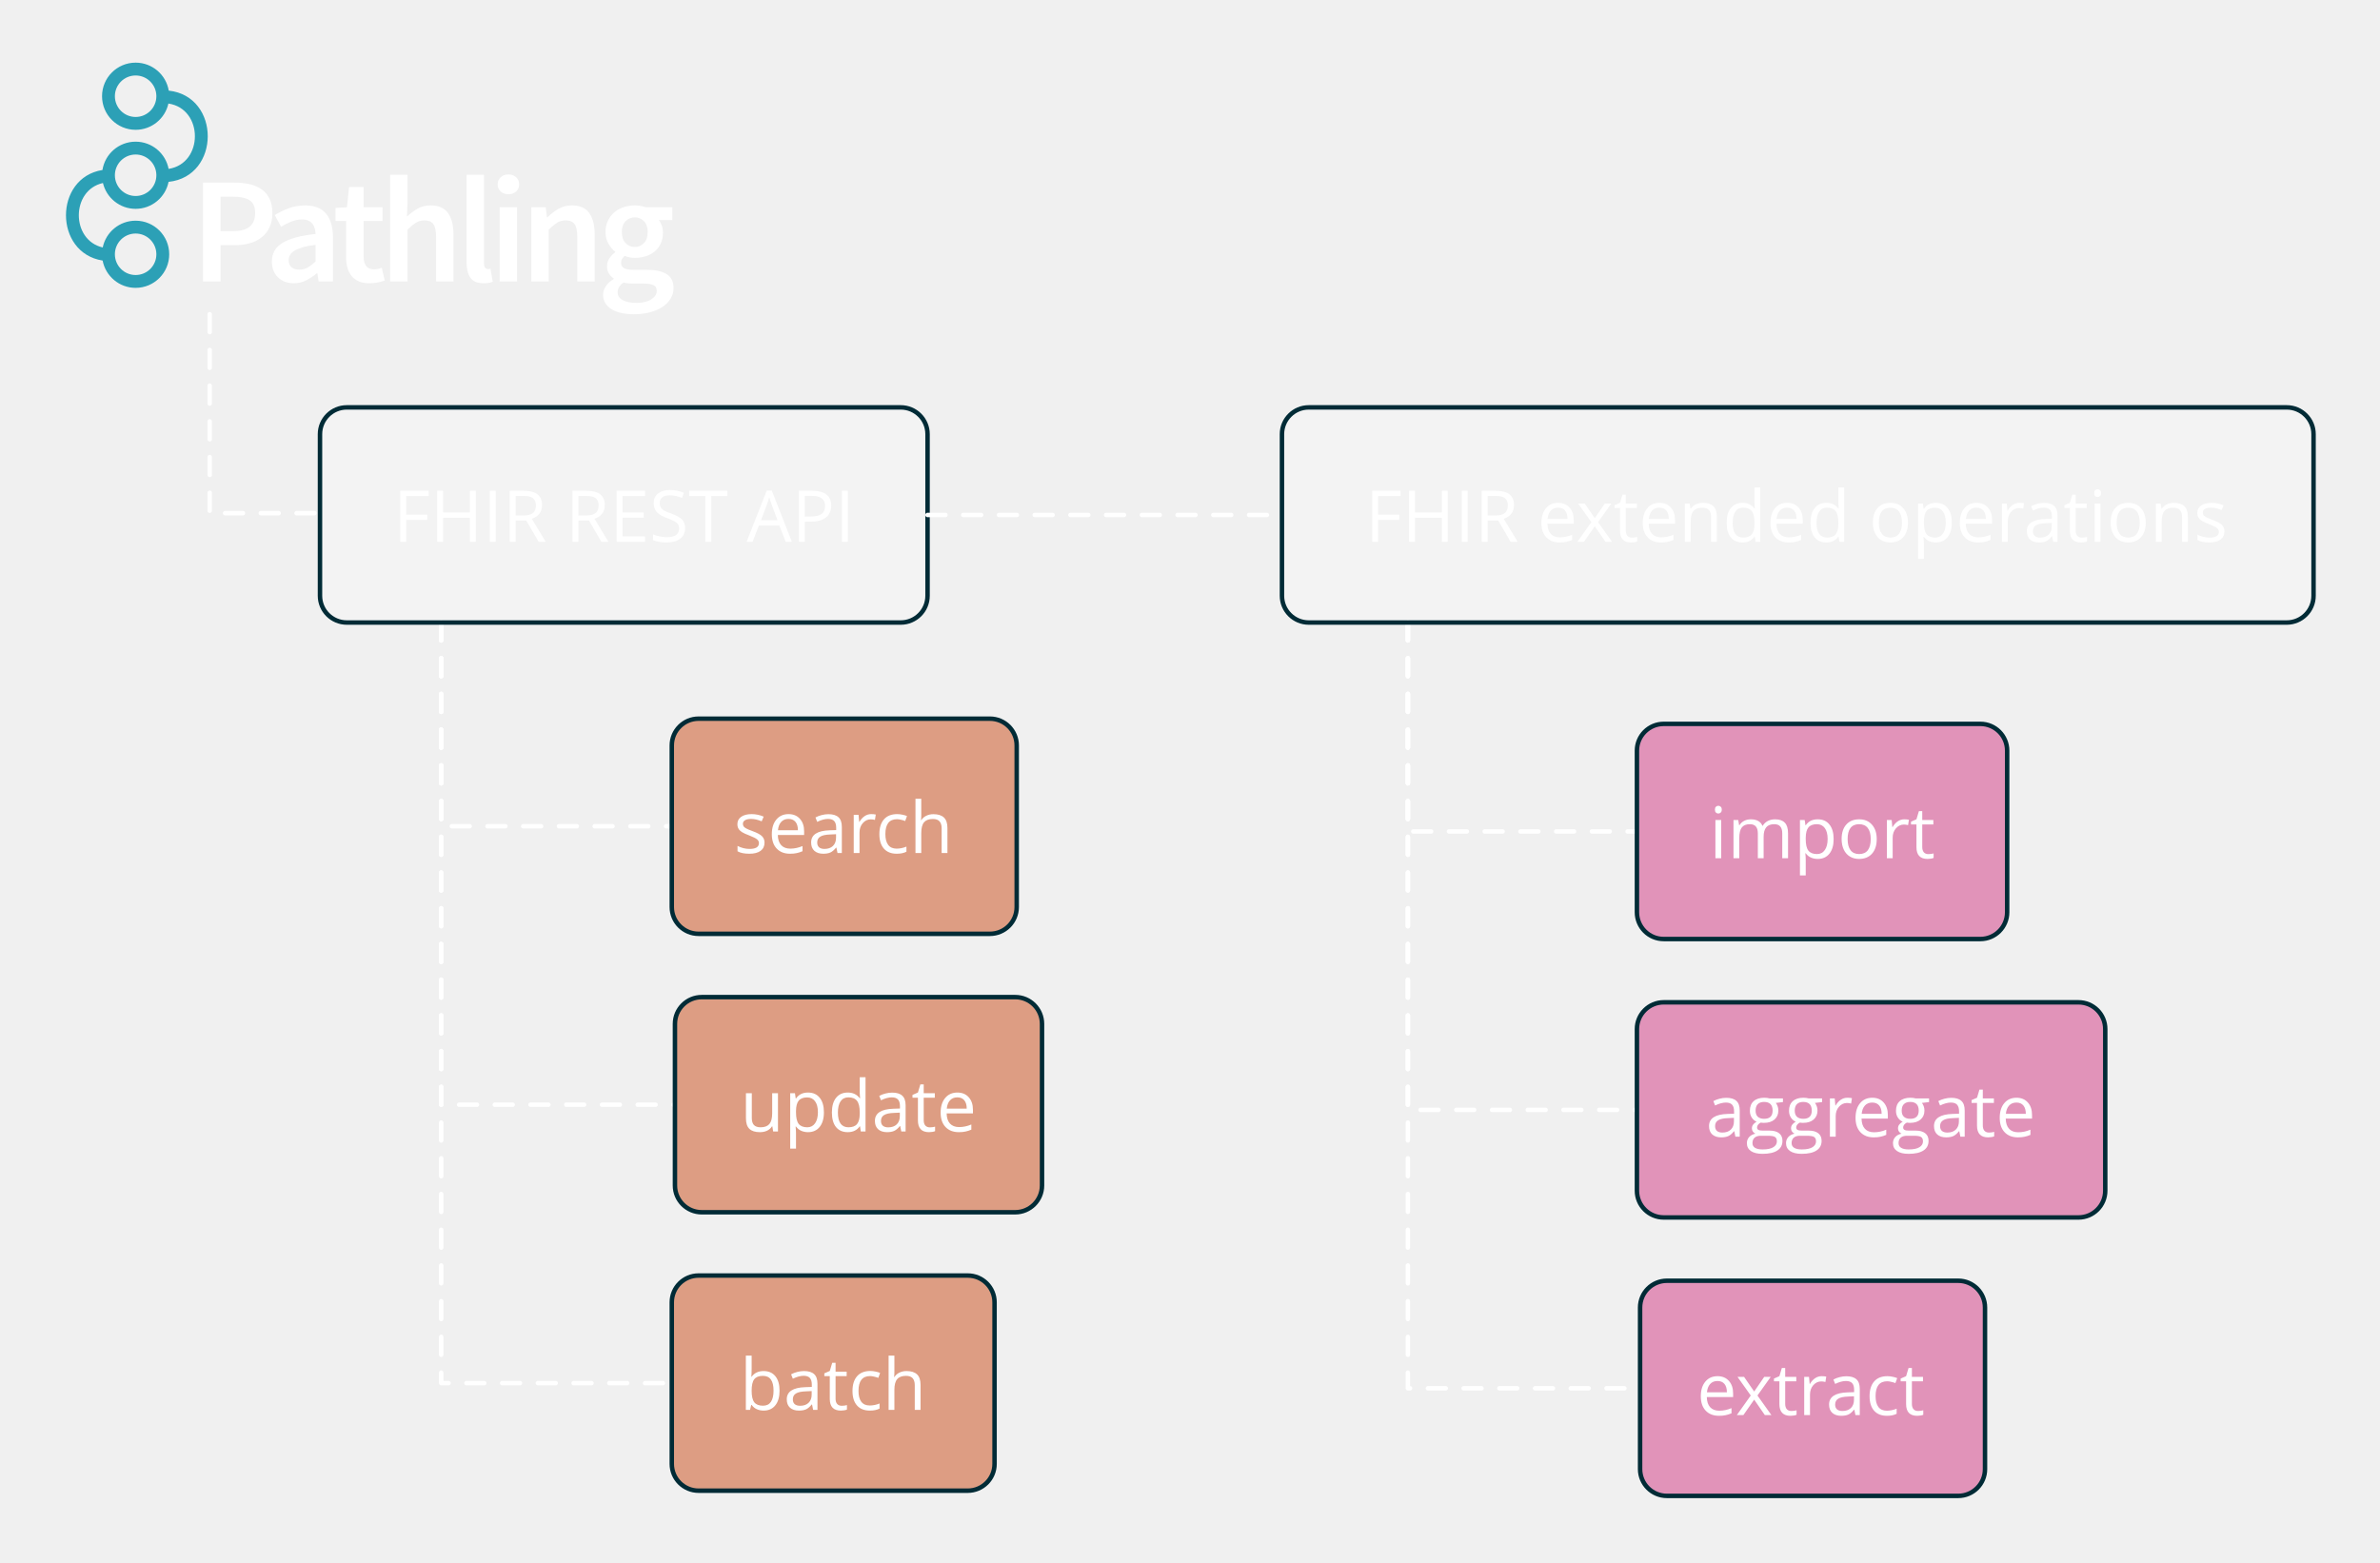
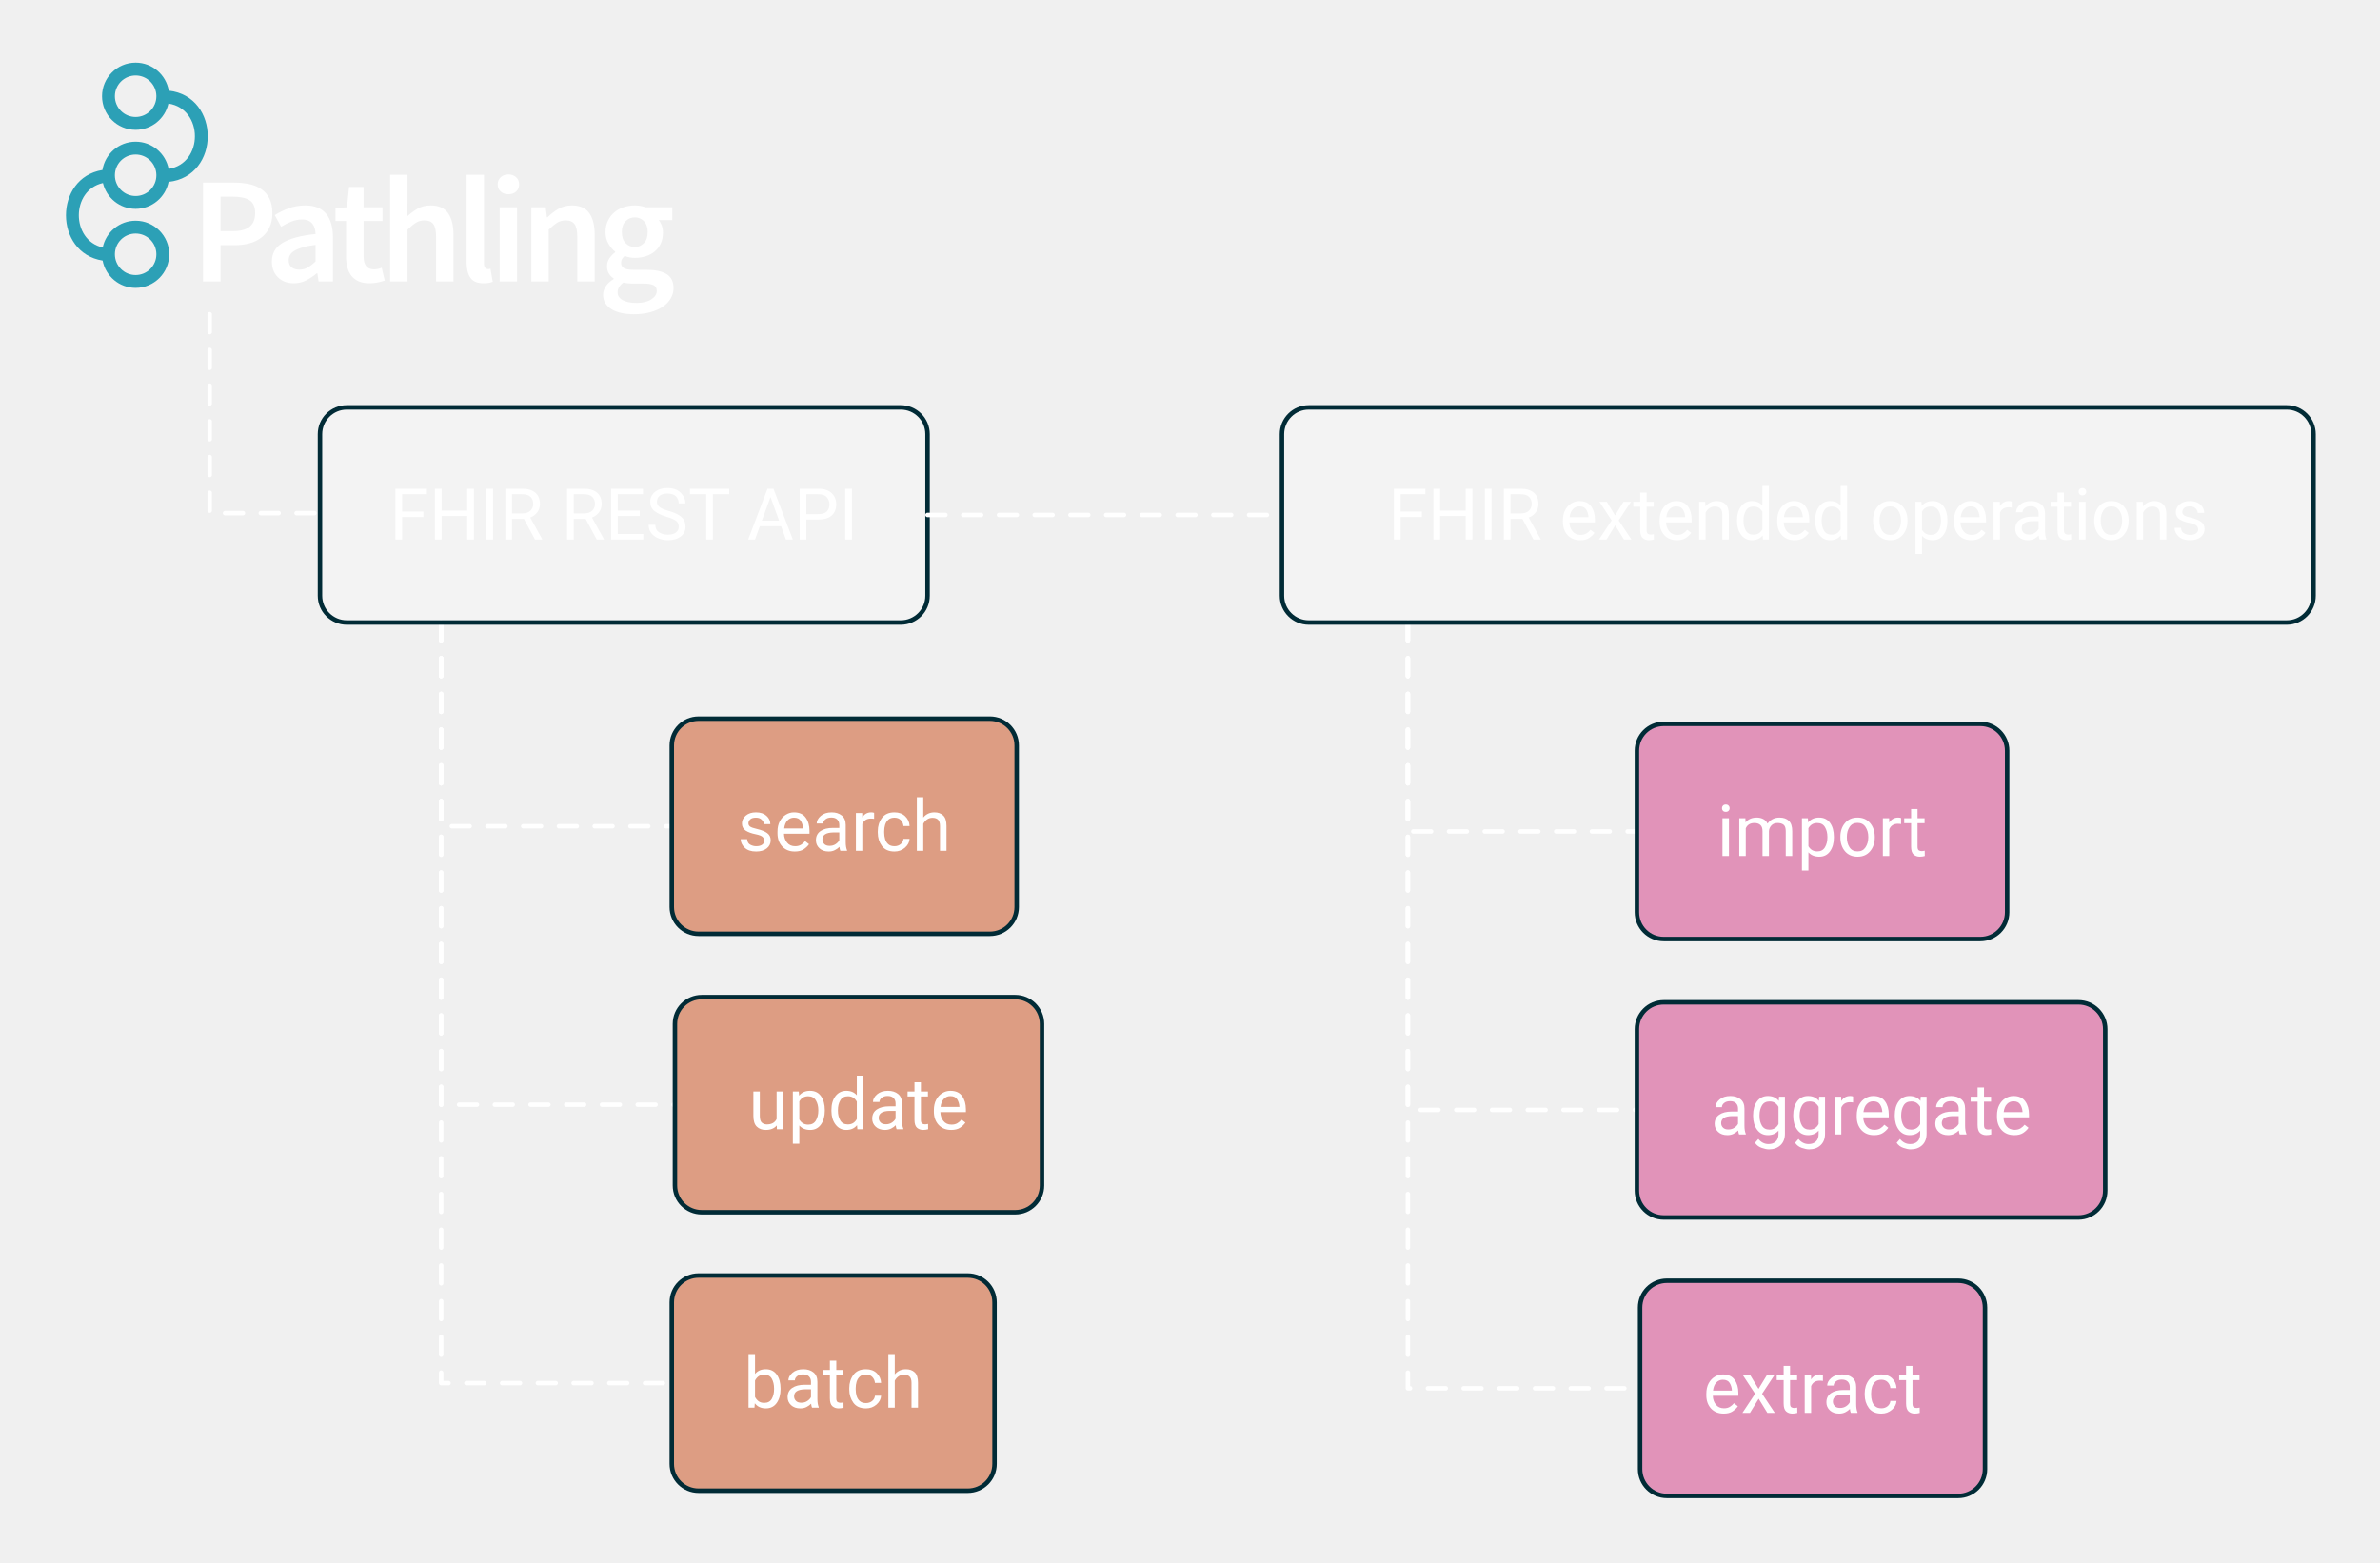
<svg xmlns="http://www.w3.org/2000/svg" version="1.1" viewBox="817 1700 533 350" width="533" height="350">
  <defs />
-   <g id="Pathling_features_(no_text)_(dark)" stroke="none" stroke-dasharray="none" fill-opacity="1" fill="none" stroke-opacity="1">
+   <g id="Pathling_features_(no_text)_(dark)" fill-opacity="1" stroke="none" stroke-opacity="1" stroke-dasharray="none" fill="none">
    <g id="Pathling_features_(no_text)_(dark)_Features">
      <g id="Line_62">
        <path d="M 863.964 1770.381 L 863.964 1814.936 L 888.661 1814.936" stroke="white" stroke-linecap="round" stroke-linejoin="round" stroke-dasharray="4.0,4.0" stroke-width="1" />
      </g>
      <g id="Line_4">
        <path d="M 1132.295 1839.433 L 1132.295 1886.225 L 1183.588 1886.225" stroke="white" stroke-linecap="round" stroke-linejoin="round" stroke-dasharray="4.0,4.0" stroke-width="1" />
      </g>
      <g id="Line_8">
        <path d="M 1132.295 1839.433 L 1132.295 1948.587 L 1183.588 1948.587" stroke="white" stroke-linecap="round" stroke-linejoin="round" stroke-dasharray="4.0,4.0" stroke-width="1" />
      </g>
      <g id="Line_9">
        <path d="M 915.805 1839.433 L 915.805 1885.06 L 967.447 1885.06" stroke="white" stroke-linecap="round" stroke-linejoin="round" stroke-dasharray="4.0,4.0" stroke-width="1" />
      </g>
      <g id="Line_40">
        <path d="M 1132.295 1839.433 L 1132.295 2010.95 L 1184.297 2010.95" stroke="white" stroke-linecap="round" stroke-linejoin="round" stroke-dasharray="4.0,4.0" stroke-width="1" />
      </g>
      <g id="Line_57">
        <path d="M 915.805 1839.433 L 915.805 1947.422 L 968.155 1947.422" stroke="white" stroke-linecap="round" stroke-linejoin="round" stroke-dasharray="4.0,4.0" stroke-width="1" />
      </g>
      <g id="Line_58">
        <path d="M 915.805 1839.433 L 915.805 2009.784 L 967.447 2009.784" stroke="white" stroke-linecap="round" stroke-linejoin="round" stroke-dasharray="4.0,4.0" stroke-width="1" />
      </g>
      <g id="Graphic_3">
        <path d="M 1189.588 1862.131 L 1260.502 1862.131 C 1263.815 1862.131 1266.502 1864.817 1266.502 1868.131 L 1266.502 1904.32 C 1266.502 1907.633 1263.815 1910.32 1260.502 1910.32 L 1189.588 1910.32 C 1186.275 1910.32 1183.588 1907.633 1183.588 1904.32 L 1183.588 1868.131 C 1183.588 1864.817 1186.275 1862.131 1189.588 1862.131 Z" fill="#d33682" fill-opacity=".5" />
        <path d="M 1189.588 1862.131 L 1260.502 1862.131 C 1263.815 1862.131 1266.502 1864.817 1266.502 1868.131 L 1266.502 1904.32 C 1266.502 1907.633 1263.815 1910.32 1260.502 1910.32 L 1189.588 1910.32 C 1186.275 1910.32 1183.588 1907.633 1183.588 1904.32 L 1183.588 1868.131 C 1183.588 1864.817 1186.275 1862.131 1189.588 1862.131 Z" stroke="#012b36" stroke-linecap="round" stroke-linejoin="round" stroke-width="1" />
-         <text transform="translate(1188.588 1875.225)" fill="white">
-           <tspan font-family="Open Sans" font-size="16" fill="white" x="11.203" y="17">import
+         <text transform="translate(1188.588 1876.725)" fill="white">
+           <tspan font-family="Roboto, sans-serif" font-size="16" fill="white" x="12.937" y="15">import
          </tspan>
        </text>
      </g>
      <g id="Graphic_6">
        <path d="M 973.447 1860.965 L 1038.691 1860.965 C 1042.004 1860.965 1044.691 1863.652 1044.691 1866.965 L 1044.691 1903.154 C 1044.691 1906.468 1042.004 1909.154 1038.691 1909.154 L 973.447 1909.154 C 970.133 1909.154 967.447 1906.468 967.447 1903.154 L 967.447 1866.965 C 967.447 1863.652 970.133 1860.965 973.447 1860.965 Z" fill="#cb4b16" fill-opacity=".5" />
        <path d="M 973.447 1860.965 L 1038.691 1860.965 C 1042.004 1860.965 1044.691 1863.652 1044.691 1866.965 L 1044.691 1903.154 C 1044.691 1906.468 1042.004 1909.154 1038.691 1909.154 L 973.447 1909.154 C 970.133 1909.154 967.447 1906.468 967.447 1903.154 L 967.447 1866.965 C 967.447 1863.652 970.133 1860.965 973.447 1860.965 Z" stroke="#012b36" stroke-linecap="round" stroke-linejoin="round" stroke-width="1" />
-         <text transform="translate(972.4466 1874.06)" fill="white">
-           <tspan font-family="Open Sans" font-size="16" fill="white" x="8.864" y="17">search
+         <text transform="translate(972.4466 1875.56)" fill="white">
+           <tspan font-family="Roboto, sans-serif" font-size="16" fill="white" x="9.681" y="15">search
          </tspan>
        </text>
      </g>
      <g id="Graphic_5">
        <path d="M 1189.588 1924.493 L 1282.47 1924.493 C 1285.784 1924.493 1288.47 1927.179 1288.47 1930.493 L 1288.47 1966.682 C 1288.47 1969.996 1285.784 1972.682 1282.47 1972.682 L 1189.588 1972.682 C 1186.275 1972.682 1183.588 1969.996 1183.588 1966.682 L 1183.588 1930.493 C 1183.588 1927.179 1186.275 1924.493 1189.588 1924.493 Z" fill="#d33682" fill-opacity=".5" />
        <path d="M 1189.588 1924.493 L 1282.47 1924.493 C 1285.784 1924.493 1288.47 1927.179 1288.47 1930.493 L 1288.47 1966.682 C 1288.47 1969.996 1285.784 1972.682 1282.47 1972.682 L 1189.588 1972.682 C 1186.275 1972.682 1183.588 1969.996 1183.588 1966.682 L 1183.588 1930.493 C 1183.588 1927.179 1186.275 1924.493 1189.588 1924.493 Z" stroke="#012b36" stroke-linecap="round" stroke-linejoin="round" stroke-width="1" />
-         <text transform="translate(1188.588 1937.587)" fill="white">
-           <tspan font-family="Open Sans" font-size="16" fill="white" x="10.414" y="17">aggregate
+         <text transform="translate(1188.588 1939.087)" fill="white">
+           <tspan font-family="Roboto, sans-serif" font-size="16" fill="white" x="11.55" y="15">aggregate
          </tspan>
        </text>
      </g>
      <g id="Graphic_20">
        <path d="M 894.661 1791.244 L 1018.724 1791.244 C 1022.038 1791.244 1024.724 1793.93 1024.724 1797.244 L 1024.724 1833.433 C 1024.724 1836.747 1022.038 1839.433 1018.724 1839.433 L 894.661 1839.433 C 891.348 1839.433 888.661 1836.747 888.661 1833.433 L 888.661 1797.244 C 888.661 1793.93 891.348 1791.244 894.661 1791.244 Z" fill="white" fill-opacity=".2" />
        <path d="M 894.661 1791.244 L 1018.724 1791.244 C 1022.038 1791.244 1024.724 1793.93 1024.724 1797.244 L 1024.724 1833.433 C 1024.724 1836.747 1022.038 1839.433 1018.724 1839.433 L 894.661 1839.433 C 891.348 1839.433 888.661 1836.747 888.661 1833.433 L 888.661 1797.244 C 888.661 1793.93 891.348 1791.244 894.661 1791.244 Z" stroke="#012b36" stroke-linecap="round" stroke-linejoin="round" stroke-width="1" />
-         <text transform="translate(893.6614 1804.339)" fill="white">
-           <tspan font-family="Open Sans" font-size="16" fill="white" x="11.395" y="17">FHIR REST API
+         <text transform="translate(893.6614 1805.839)" fill="white">
+           <tspan font-family="Roboto, sans-serif" font-size="16" fill="white" x="10.567" y="15">FHIR REST API
          </tspan>
        </text>
      </g>
      <g id="Graphic_37">
        <path d="M 1190.297 1986.855 L 1255.541 1986.855 C 1258.855 1986.855 1261.541 1989.541 1261.541 1992.855 L 1261.541 2029.044 C 1261.541 2032.358 1258.855 2035.044 1255.541 2035.044 L 1190.297 2035.044 C 1186.983 2035.044 1184.297 2032.358 1184.297 2029.044 L 1184.297 1992.855 C 1184.297 1989.541 1186.983 1986.855 1190.297 1986.855 Z" fill="#d33682" fill-opacity=".5" />
        <path d="M 1190.297 1986.855 L 1255.541 1986.855 C 1258.855 1986.855 1261.541 1989.541 1261.541 1992.855 L 1261.541 2029.044 C 1261.541 2032.358 1258.855 2035.044 1255.541 2035.044 L 1190.297 2035.044 C 1186.983 2035.044 1184.297 2032.358 1184.297 2029.044 L 1184.297 1992.855 C 1184.297 1989.541 1186.983 1986.855 1190.297 1986.855 Z" stroke="#012b36" stroke-linecap="round" stroke-linejoin="round" stroke-width="1" />
-         <text transform="translate(1189.297 1999.95)" fill="white">
-           <tspan font-family="Open Sans" font-size="16" fill="white" x="7.692" y="17">extract
+         <text transform="translate(1189.297 2001.45)" fill="white">
+           <tspan font-family="Roboto, sans-serif" font-size="16" fill="white" x="9.103" y="15">extract
          </tspan>
        </text>
      </g>
      <g id="Graphic_51">
        <path d="M 974.155 1923.328 L 1044.36 1923.328 C 1047.674 1923.328 1050.36 1926.014 1050.36 1929.328 L 1050.36 1965.517 C 1050.36 1968.83 1047.674 1971.517 1044.36 1971.517 L 974.155 1971.517 C 970.842 1971.517 968.155 1968.83 968.155 1965.517 L 968.155 1929.328 C 968.155 1926.014 970.842 1923.328 974.155 1923.328 Z" fill="#cb4b16" fill-opacity=".5" />
        <path d="M 974.155 1923.328 L 1044.36 1923.328 C 1047.674 1923.328 1050.36 1926.014 1050.36 1929.328 L 1050.36 1965.517 C 1050.36 1968.83 1047.674 1971.517 1044.36 1971.517 L 974.155 1971.517 C 970.842 1971.517 968.155 1968.83 968.155 1965.517 L 968.155 1929.328 C 968.155 1926.014 970.842 1923.328 974.155 1923.328 Z" stroke="#012b36" stroke-linecap="round" stroke-linejoin="round" stroke-width="1" />
-         <text transform="translate(973.1553 1936.422)" fill="white">
-           <tspan font-family="Open Sans" font-size="16" fill="white" x="9.618" y="17">update
+         <text transform="translate(973.1553 1937.922)" fill="white">
+           <tspan font-family="Roboto, sans-serif" font-size="16" fill="white" x="11.489" y="15">update
          </tspan>
        </text>
      </g>
      <g id="Graphic_48">
        <path d="M 973.447 1985.69 L 1033.73 1985.69 C 1037.044 1985.69 1039.73 1988.376 1039.73 1991.69 L 1039.73 2027.879 C 1039.73 2031.193 1037.044 2033.879 1033.73 2033.879 L 973.447 2033.879 C 970.133 2033.879 967.447 2031.193 967.447 2027.879 L 967.447 1991.69 C 967.447 1988.376 970.133 1985.69 973.447 1985.69 Z" fill="#cb4b16" fill-opacity=".5" />
        <path d="M 973.447 1985.69 L 1033.73 1985.69 C 1037.044 1985.69 1039.73 1988.376 1039.73 1991.69 L 1039.73 2027.879 C 1039.73 2031.193 1037.044 2033.879 1033.73 2033.879 L 973.447 2033.879 C 970.133 2033.879 967.447 2031.193 967.447 2027.879 L 967.447 1991.69 C 967.447 1988.376 970.133 1985.69 973.447 1985.69 Z" stroke="#012b36" stroke-linecap="round" stroke-linejoin="round" stroke-width="1" />
-         <text transform="translate(972.4466 1998.784)" fill="white">
-           <tspan font-family="Open Sans" font-size="16" fill="white" x="10.212" y="17">batch
+         <text transform="translate(972.4466 2000.284)" fill="white">
+           <tspan font-family="Roboto, sans-serif" font-size="16" fill="white" x="11.095" y="15">batch
          </tspan>
        </text>
      </g>
      <g id="Graphic_60">
        <path d="M 1110.094 1791.244 L 1329.118 1791.244 C 1332.432 1791.244 1335.118 1793.93 1335.118 1797.244 L 1335.118 1833.433 C 1335.118 1836.747 1332.432 1839.433 1329.118 1839.433 L 1110.094 1839.433 C 1106.781 1839.433 1104.094 1836.747 1104.094 1833.433 L 1104.094 1797.244 C 1104.094 1793.93 1106.781 1791.244 1110.094 1791.244 Z" fill="white" fill-opacity=".2" />
        <path d="M 1110.094 1791.244 L 1329.118 1791.244 C 1332.432 1791.244 1335.118 1793.93 1335.118 1797.244 L 1335.118 1833.433 C 1335.118 1836.747 1332.432 1839.433 1329.118 1839.433 L 1110.094 1839.433 C 1106.781 1839.433 1104.094 1836.747 1104.094 1833.433 L 1104.094 1797.244 C 1104.094 1793.93 1106.781 1791.244 1110.094 1791.244 Z" stroke="#012b36" stroke-linecap="round" stroke-linejoin="round" stroke-width="1" />
-         <text transform="translate(1109.094 1804.339)" fill="white">
-           <tspan font-family="Open Sans" font-size="16" fill="white" x="13.629" y="17">FHIR extended operations
+         <text transform="translate(1109.094 1805.839)" fill="white">
+           <tspan font-family="Roboto, sans-serif" font-size="16" fill="white" x="18.746" y="15">FHIR extended operations
          </tspan>
        </text>
      </g>
      <g id="Line_74">
        <line x1="1024.724" y1="1815.339" x2="1104.094" y2="1815.339" stroke="white" stroke-linecap="round" stroke-linejoin="round" stroke-dasharray="4.0,4.0" stroke-width="1" />
      </g>
      <g id="Group_84">
        <g id="Group_85">
          <g id="Graphic_87">
            <path d="M 847.374 1714.03 C 851.101 1714.03 854.195 1716.74 854.792 1720.297 C 866.449 1721.568 866.436 1739.502 854.751 1740.734 C 854.063 1744.178 851.022 1746.774 847.374 1746.774 C 843.818 1746.774 840.838 1744.307 840.054 1740.991 C 832.868 1742.585 832.852 1753.788 840.007 1755.425 C 840.713 1752.002 843.743 1749.429 847.374 1749.429 C 851.529 1749.429 854.896 1752.797 854.896 1756.952 C 854.896 1761.106 851.529 1764.474 847.374 1764.474 C 843.701 1764.474 840.642 1761.841 839.983 1758.359 C 829.054 1756.645 829.041 1739.822 839.944 1738.072 C 840.51 1734.478 843.621 1731.73 847.374 1731.73 C 851.041 1731.73 854.095 1734.353 854.761 1737.826 C 862.626 1736.609 862.611 1724.368 854.717 1723.192 C 853.968 1726.558 850.965 1729.075 847.374 1729.075 C 843.22 1729.075 839.852 1725.707 839.852 1721.552 C 839.852 1717.398 843.22 1714.03 847.374 1714.03 Z M 847.374 1752.305 C 844.808 1752.305 842.728 1754.386 842.728 1756.952 C 842.728 1759.518 844.808 1761.598 847.374 1761.598 C 849.94 1761.598 852.02 1759.518 852.02 1756.952 C 852.02 1754.386 849.94 1752.305 847.374 1752.305 Z M 847.374 1734.606 C 844.808 1734.606 842.728 1736.686 842.728 1739.252 C 842.728 1741.818 844.808 1743.898 847.374 1743.898 C 849.94 1743.898 852.02 1741.818 852.02 1739.252 C 852.02 1736.686 849.94 1734.606 847.374 1734.606 Z M 847.374 1716.906 C 844.808 1716.906 842.728 1718.986 842.728 1721.552 C 842.728 1724.118 844.808 1726.198 847.374 1726.198 C 849.94 1726.198 852.02 1724.118 852.02 1721.552 C 852.02 1718.986 849.94 1716.906 847.374 1716.906 Z" fill="#2ca0b6" />
          </g>
          <g id="Graphic_86">
            <path d="M 862.463 1763.036 L 862.463 1740.898 L 869.436 1740.898 C 870.655 1740.898 871.789 1741.01 872.838 1741.236 C 873.887 1741.462 874.796 1741.845 875.563 1742.387 C 876.33 1742.929 876.928 1743.634 877.357 1744.503 C 877.786 1745.371 878 1746.449 878 1747.735 C 878 1748.954 877.786 1750.015 877.357 1750.917 C 876.928 1751.82 876.336 1752.57 875.58 1753.168 C 874.824 1753.766 873.933 1754.207 872.906 1754.489 C 871.879 1754.771 870.768 1754.912 869.571 1754.912 L 866.389 1754.912 L 866.389 1763.036 Z M 866.389 1751.764 L 869.267 1751.764 C 872.516 1751.764 874.141 1750.421 874.141 1747.735 C 874.141 1746.336 873.718 1745.371 872.872 1744.841 C 872.026 1744.311 870.779 1744.046 869.131 1744.046 L 866.389 1744.046 Z M 882.797 1763.442 C 881.33 1763.442 880.146 1762.996 879.243 1762.105 C 878.34 1761.214 877.889 1760.034 877.889 1758.568 C 877.889 1757.688 878.075 1756.903 878.447 1756.215 C 878.82 1755.527 879.407 1754.934 880.208 1754.438 C 881.009 1753.941 882.024 1753.524 883.254 1753.185 C 884.484 1752.847 885.957 1752.587 887.672 1752.407 C 887.649 1751.978 887.587 1751.566 887.486 1751.171 C 887.384 1750.776 887.215 1750.427 886.978 1750.122 C 886.741 1749.817 886.431 1749.58 886.047 1749.411 C 885.663 1749.242 885.189 1749.157 884.625 1749.157 C 883.813 1749.157 883.017 1749.315 882.239 1749.631 C 881.46 1749.947 880.698 1750.331 879.954 1750.782 L 878.532 1748.176 C 879.457 1747.589 880.495 1747.081 881.646 1746.652 C 882.797 1746.223 884.038 1746.009 885.37 1746.009 C 887.446 1746.009 888.998 1746.624 890.024 1747.854 C 891.051 1749.084 891.565 1750.861 891.565 1753.185 L 891.565 1763.036 L 888.349 1763.036 L 888.078 1761.208 L 887.943 1761.208 C 887.198 1761.84 886.402 1762.37 885.556 1762.799 C 884.71 1763.228 883.79 1763.442 882.797 1763.442 Z M 884.05 1760.396 C 884.727 1760.396 885.342 1760.238 885.895 1759.922 C 886.447 1759.606 887.04 1759.154 887.672 1758.568 L 887.672 1754.844 C 886.543 1754.979 885.596 1755.16 884.828 1755.386 C 884.061 1755.611 883.44 1755.865 882.966 1756.147 C 882.493 1756.429 882.154 1756.751 881.951 1757.112 C 881.748 1757.473 881.646 1757.857 881.646 1758.263 C 881.646 1759.008 881.872 1759.549 882.323 1759.888 C 882.775 1760.226 883.35 1760.396 884.05 1760.396 Z M 899.78 1763.442 C 898.81 1763.442 897.992 1763.295 897.326 1763.002 C 896.661 1762.709 896.119 1762.297 895.702 1761.766 C 895.284 1761.236 894.979 1760.604 894.788 1759.871 C 894.596 1759.137 894.5 1758.319 894.5 1757.417 L 894.5 1749.496 L 892.13 1749.496 L 892.13 1746.584 L 894.703 1746.415 L 895.177 1741.879 L 898.427 1741.879 L 898.427 1746.415 L 902.658 1746.415 L 902.658 1749.496 L 898.427 1749.496 L 898.427 1757.417 C 898.427 1759.358 899.205 1760.328 900.762 1760.328 C 901.056 1760.328 901.355 1760.294 901.659 1760.226 C 901.964 1760.159 902.24 1760.068 902.489 1759.956 L 903.166 1762.833 C 902.714 1762.991 902.201 1763.132 901.625 1763.256 C 901.05 1763.38 900.435 1763.442 899.78 1763.442 Z M 904.375 1763.036 L 904.375 1739.137 L 908.267 1739.137 L 908.267 1745.298 L 908.132 1748.514 C 908.832 1747.86 909.604 1747.278 910.451 1746.771 C 911.297 1746.263 912.295 1746.009 913.446 1746.009 C 915.229 1746.009 916.527 1746.579 917.339 1747.718 C 918.152 1748.858 918.558 1750.489 918.558 1752.61 L 918.558 1763.036 L 914.665 1763.036 L 914.665 1753.118 C 914.665 1751.741 914.462 1750.771 914.056 1750.207 C 913.649 1749.642 912.984 1749.36 912.059 1749.36 C 911.336 1749.36 910.699 1749.535 910.146 1749.885 C 909.593 1750.235 908.967 1750.748 908.267 1751.425 L 908.267 1763.036 Z M 925.284 1763.442 C 923.885 1763.442 922.904 1763.025 922.339 1762.19 C 921.775 1761.355 921.493 1760.215 921.493 1758.771 L 921.493 1739.137 L 925.386 1739.137 L 925.386 1758.974 C 925.386 1759.448 925.476 1759.781 925.657 1759.972 C 925.837 1760.164 926.029 1760.26 926.232 1760.26 L 926.486 1760.26 C 926.565 1760.26 926.684 1760.238 926.841 1760.193 L 927.349 1763.104 C 926.83 1763.329 926.142 1763.442 925.284 1763.442 Z M 928.897 1763.036 L 928.897 1746.415 L 932.789 1746.415 L 932.789 1763.036 Z M 930.86 1743.504 C 930.16 1743.504 929.585 1743.301 929.134 1742.895 C 928.682 1742.489 928.457 1741.958 928.457 1741.304 C 928.457 1740.649 928.682 1740.113 929.134 1739.696 C 929.585 1739.278 930.16 1739.07 930.86 1739.07 C 931.56 1739.07 932.135 1739.278 932.586 1739.696 C 933.038 1740.113 933.263 1740.649 933.263 1741.304 C 933.263 1741.958 933.038 1742.489 932.586 1742.895 C 932.135 1743.301 931.56 1743.504 930.86 1743.504 Z M 935.996 1763.036 L 935.996 1746.415 L 939.211 1746.415 L 939.482 1748.649 L 939.618 1748.649 C 940.362 1747.927 941.169 1747.307 942.038 1746.788 C 942.907 1746.269 943.917 1746.009 945.067 1746.009 C 946.85 1746.009 948.148 1746.579 948.96 1747.718 C 949.773 1748.858 950.179 1750.489 950.179 1752.61 L 950.179 1763.036 L 946.286 1763.036 L 946.286 1753.118 C 946.286 1751.741 946.083 1750.771 945.677 1750.207 C 945.271 1749.642 944.605 1749.36 943.68 1749.36 C 942.957 1749.36 942.32 1749.535 941.767 1749.885 C 941.214 1750.235 940.588 1750.748 939.888 1751.425 L 939.888 1763.036 Z M 958.97 1770.381 C 957.977 1770.381 957.058 1770.291 956.212 1770.111 C 955.365 1769.93 954.638 1769.659 954.028 1769.298 C 953.419 1768.937 952.939 1768.486 952.59 1767.944 C 952.24 1767.403 952.065 1766.771 952.065 1766.049 C 952.065 1765.349 952.268 1764.7 952.674 1764.102 C 953.08 1763.504 953.667 1762.968 954.434 1762.494 L 954.434 1762.359 C 954.006 1762.088 953.65 1761.727 953.368 1761.276 C 953.086 1760.824 952.945 1760.26 952.945 1759.583 C 952.945 1758.929 953.131 1758.336 953.504 1757.806 C 953.876 1757.276 954.299 1756.841 954.773 1756.503 L 954.773 1756.367 C 954.209 1755.939 953.707 1755.346 953.267 1754.59 C 952.827 1753.834 952.606 1752.96 952.606 1751.967 C 952.606 1751.019 952.787 1750.173 953.148 1749.428 C 953.509 1748.683 953.989 1748.057 954.587 1747.549 C 955.185 1747.042 955.879 1746.658 956.669 1746.398 C 957.458 1746.139 958.293 1746.009 959.173 1746.009 C 959.625 1746.009 960.059 1746.049 960.477 1746.128 C 960.894 1746.207 961.272 1746.302 961.611 1746.415 L 967.568 1746.415 L 967.568 1749.293 L 964.522 1749.293 C 964.793 1749.609 965.018 1750.009 965.199 1750.494 C 965.38 1750.979 965.47 1751.515 965.47 1752.102 C 965.47 1753.027 965.306 1753.84 964.979 1754.539 C 964.652 1755.239 964.206 1755.826 963.642 1756.3 C 963.078 1756.774 962.412 1757.135 961.645 1757.383 C 960.877 1757.631 960.054 1757.755 959.173 1757.755 C 958.812 1757.755 958.44 1757.721 958.056 1757.654 C 957.673 1757.586 957.289 1757.473 956.905 1757.315 C 956.657 1757.541 956.46 1757.766 956.313 1757.992 C 956.167 1758.218 956.093 1758.523 956.093 1758.906 C 956.093 1759.38 956.291 1759.752 956.686 1760.023 C 957.08 1760.294 957.786 1760.429 958.801 1760.429 L 961.746 1760.429 C 963.755 1760.429 965.272 1760.751 966.299 1761.394 C 967.326 1762.037 967.839 1763.081 967.839 1764.525 C 967.839 1765.338 967.63 1766.105 967.213 1766.827 C 966.795 1767.549 966.203 1768.17 965.436 1768.689 C 964.669 1769.208 963.738 1769.62 962.643 1769.925 C 961.549 1770.229 960.324 1770.381 958.97 1770.381 Z M 959.173 1755.318 C 959.963 1755.318 960.64 1755.03 961.205 1754.455 C 961.769 1753.879 962.051 1753.05 962.051 1751.967 C 962.051 1750.929 961.774 1750.122 961.221 1749.546 C 960.669 1748.971 959.986 1748.683 959.173 1748.683 C 958.361 1748.683 957.673 1748.965 957.109 1749.53 C 956.544 1750.094 956.262 1750.906 956.262 1751.967 C 956.262 1753.05 956.544 1753.879 957.109 1754.455 C 957.673 1755.03 958.361 1755.318 959.173 1755.318 Z M 959.58 1767.843 C 960.934 1767.843 962.023 1767.578 962.846 1767.047 C 963.67 1766.517 964.082 1765.891 964.082 1765.168 C 964.082 1764.514 963.828 1764.074 963.32 1763.848 C 962.812 1763.623 962.085 1763.51 961.137 1763.51 L 958.869 1763.51 C 957.966 1763.51 957.21 1763.431 956.601 1763.273 C 955.743 1763.927 955.314 1764.661 955.314 1765.473 C 955.314 1766.218 955.692 1766.799 956.448 1767.216 C 957.205 1767.634 958.248 1767.843 959.58 1767.843 Z" fill="white" />
          </g>
        </g>
      </g>
    </g>
  </g>
</svg>
